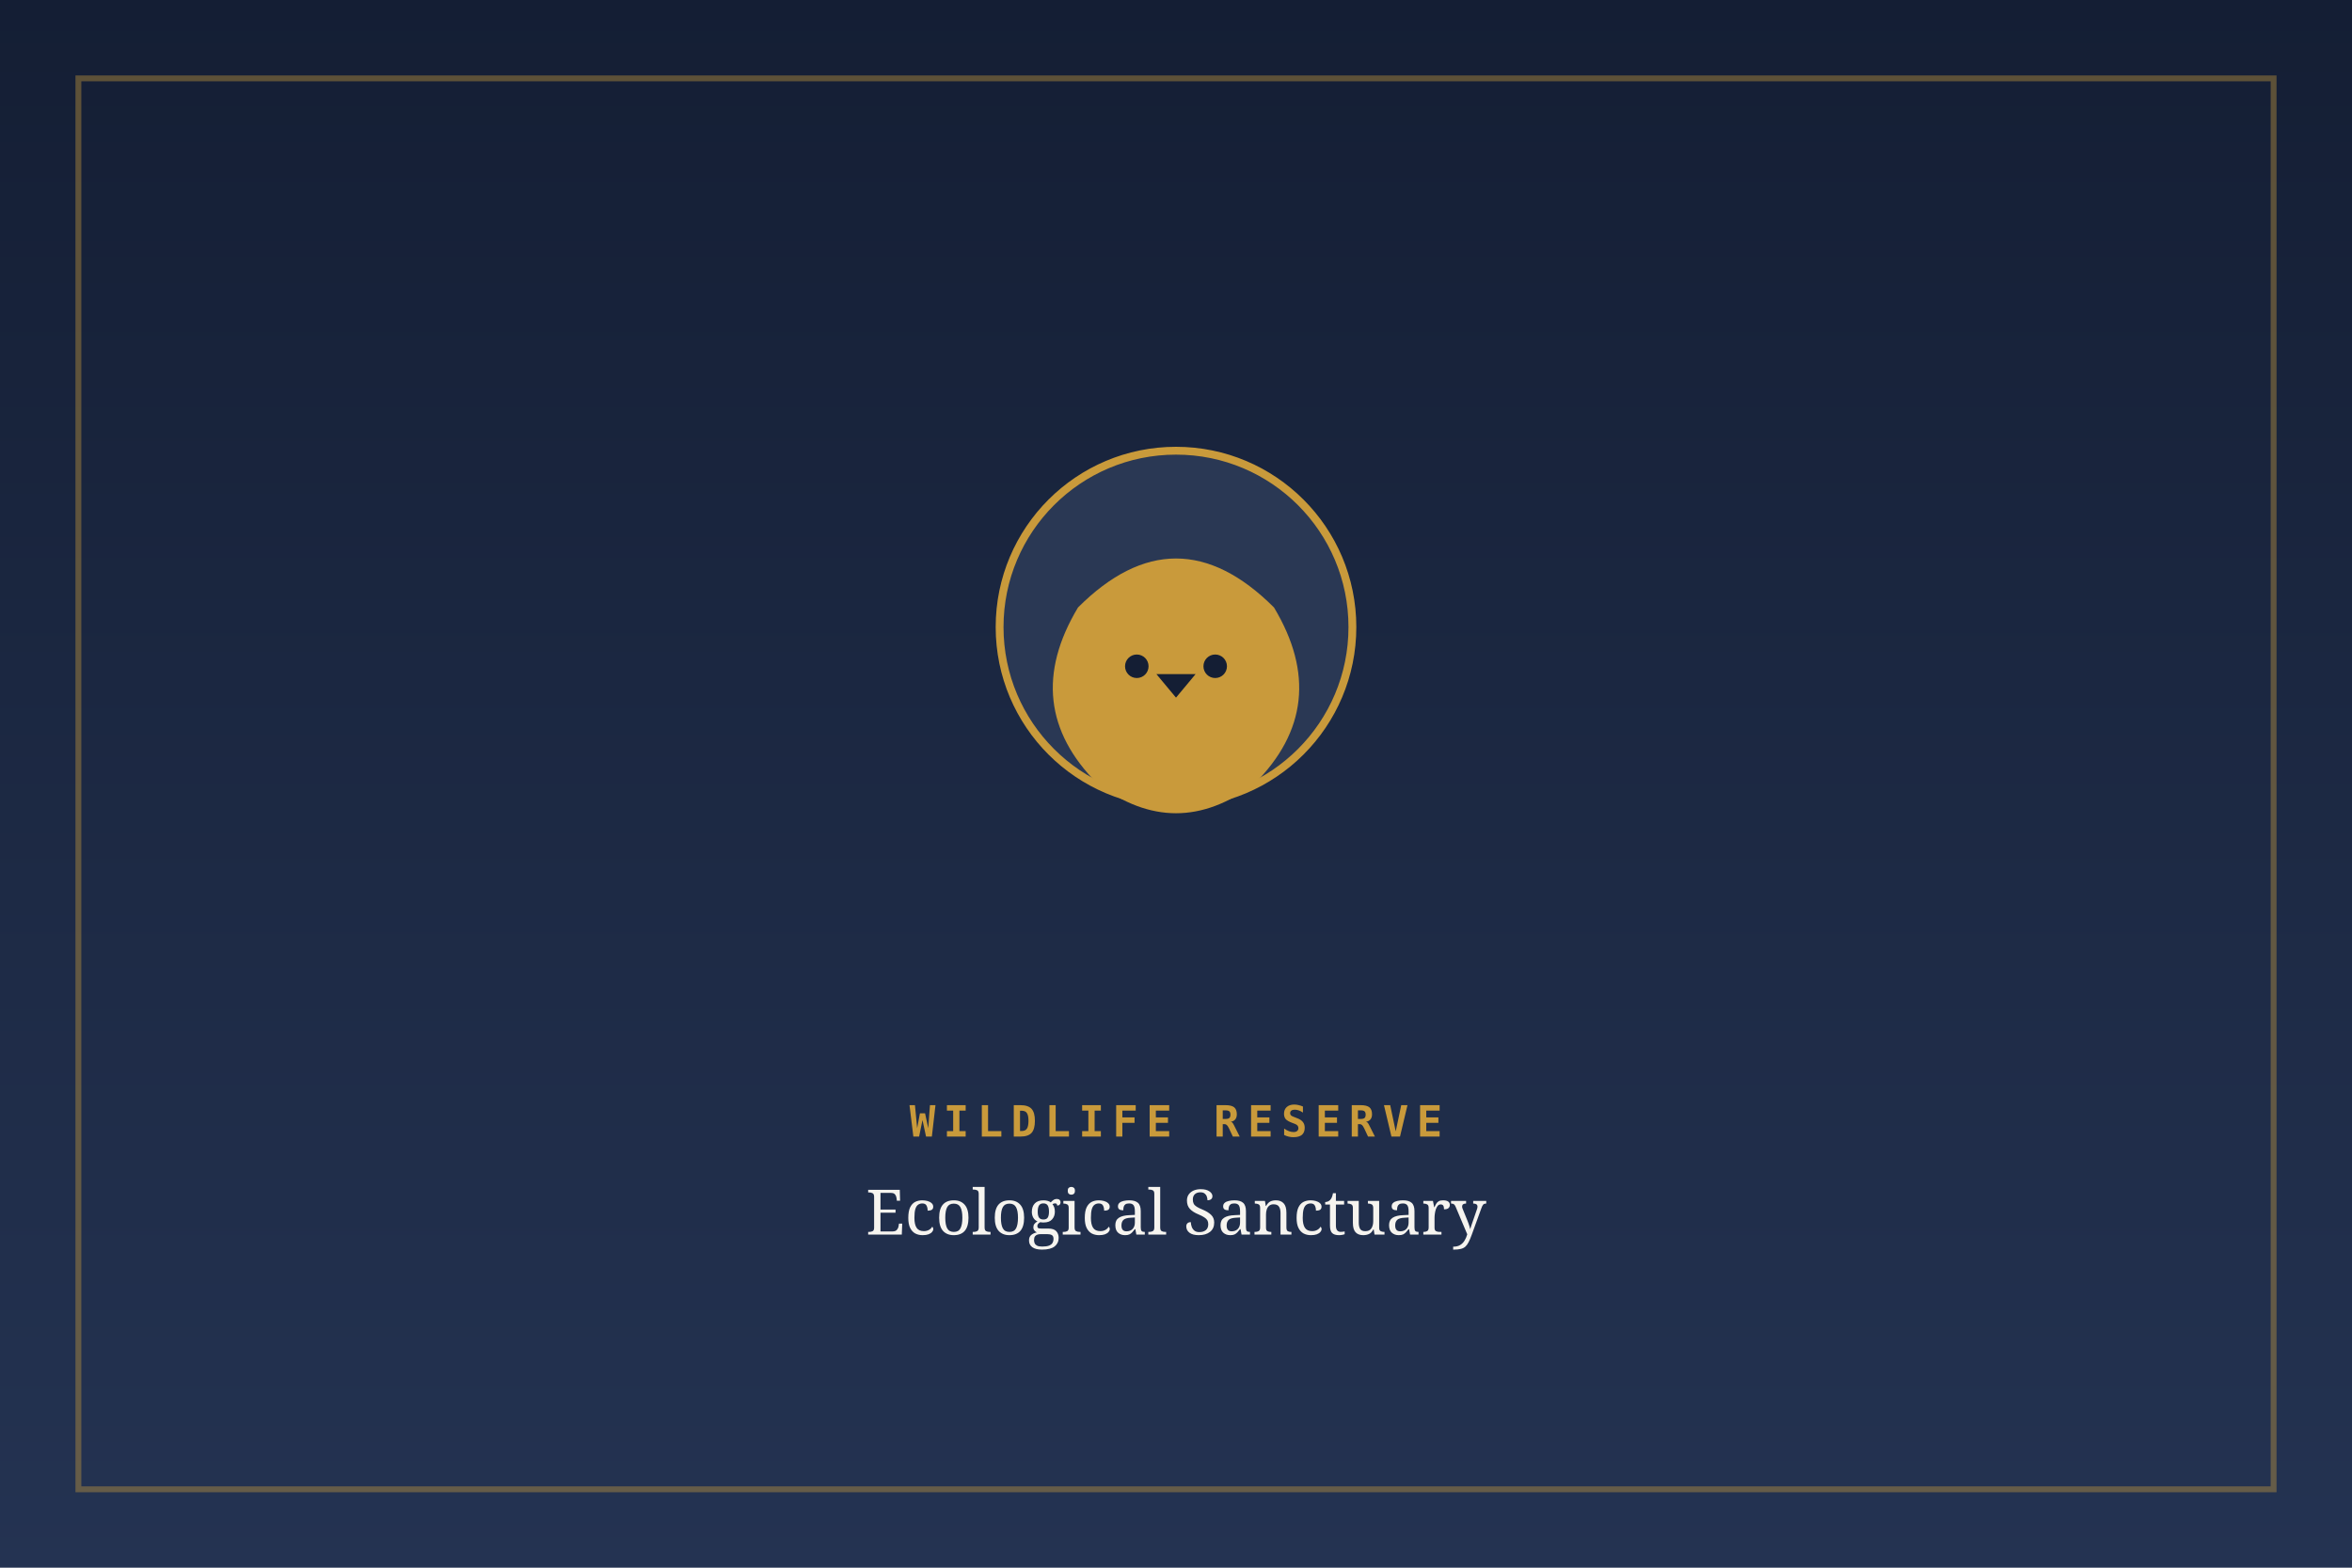
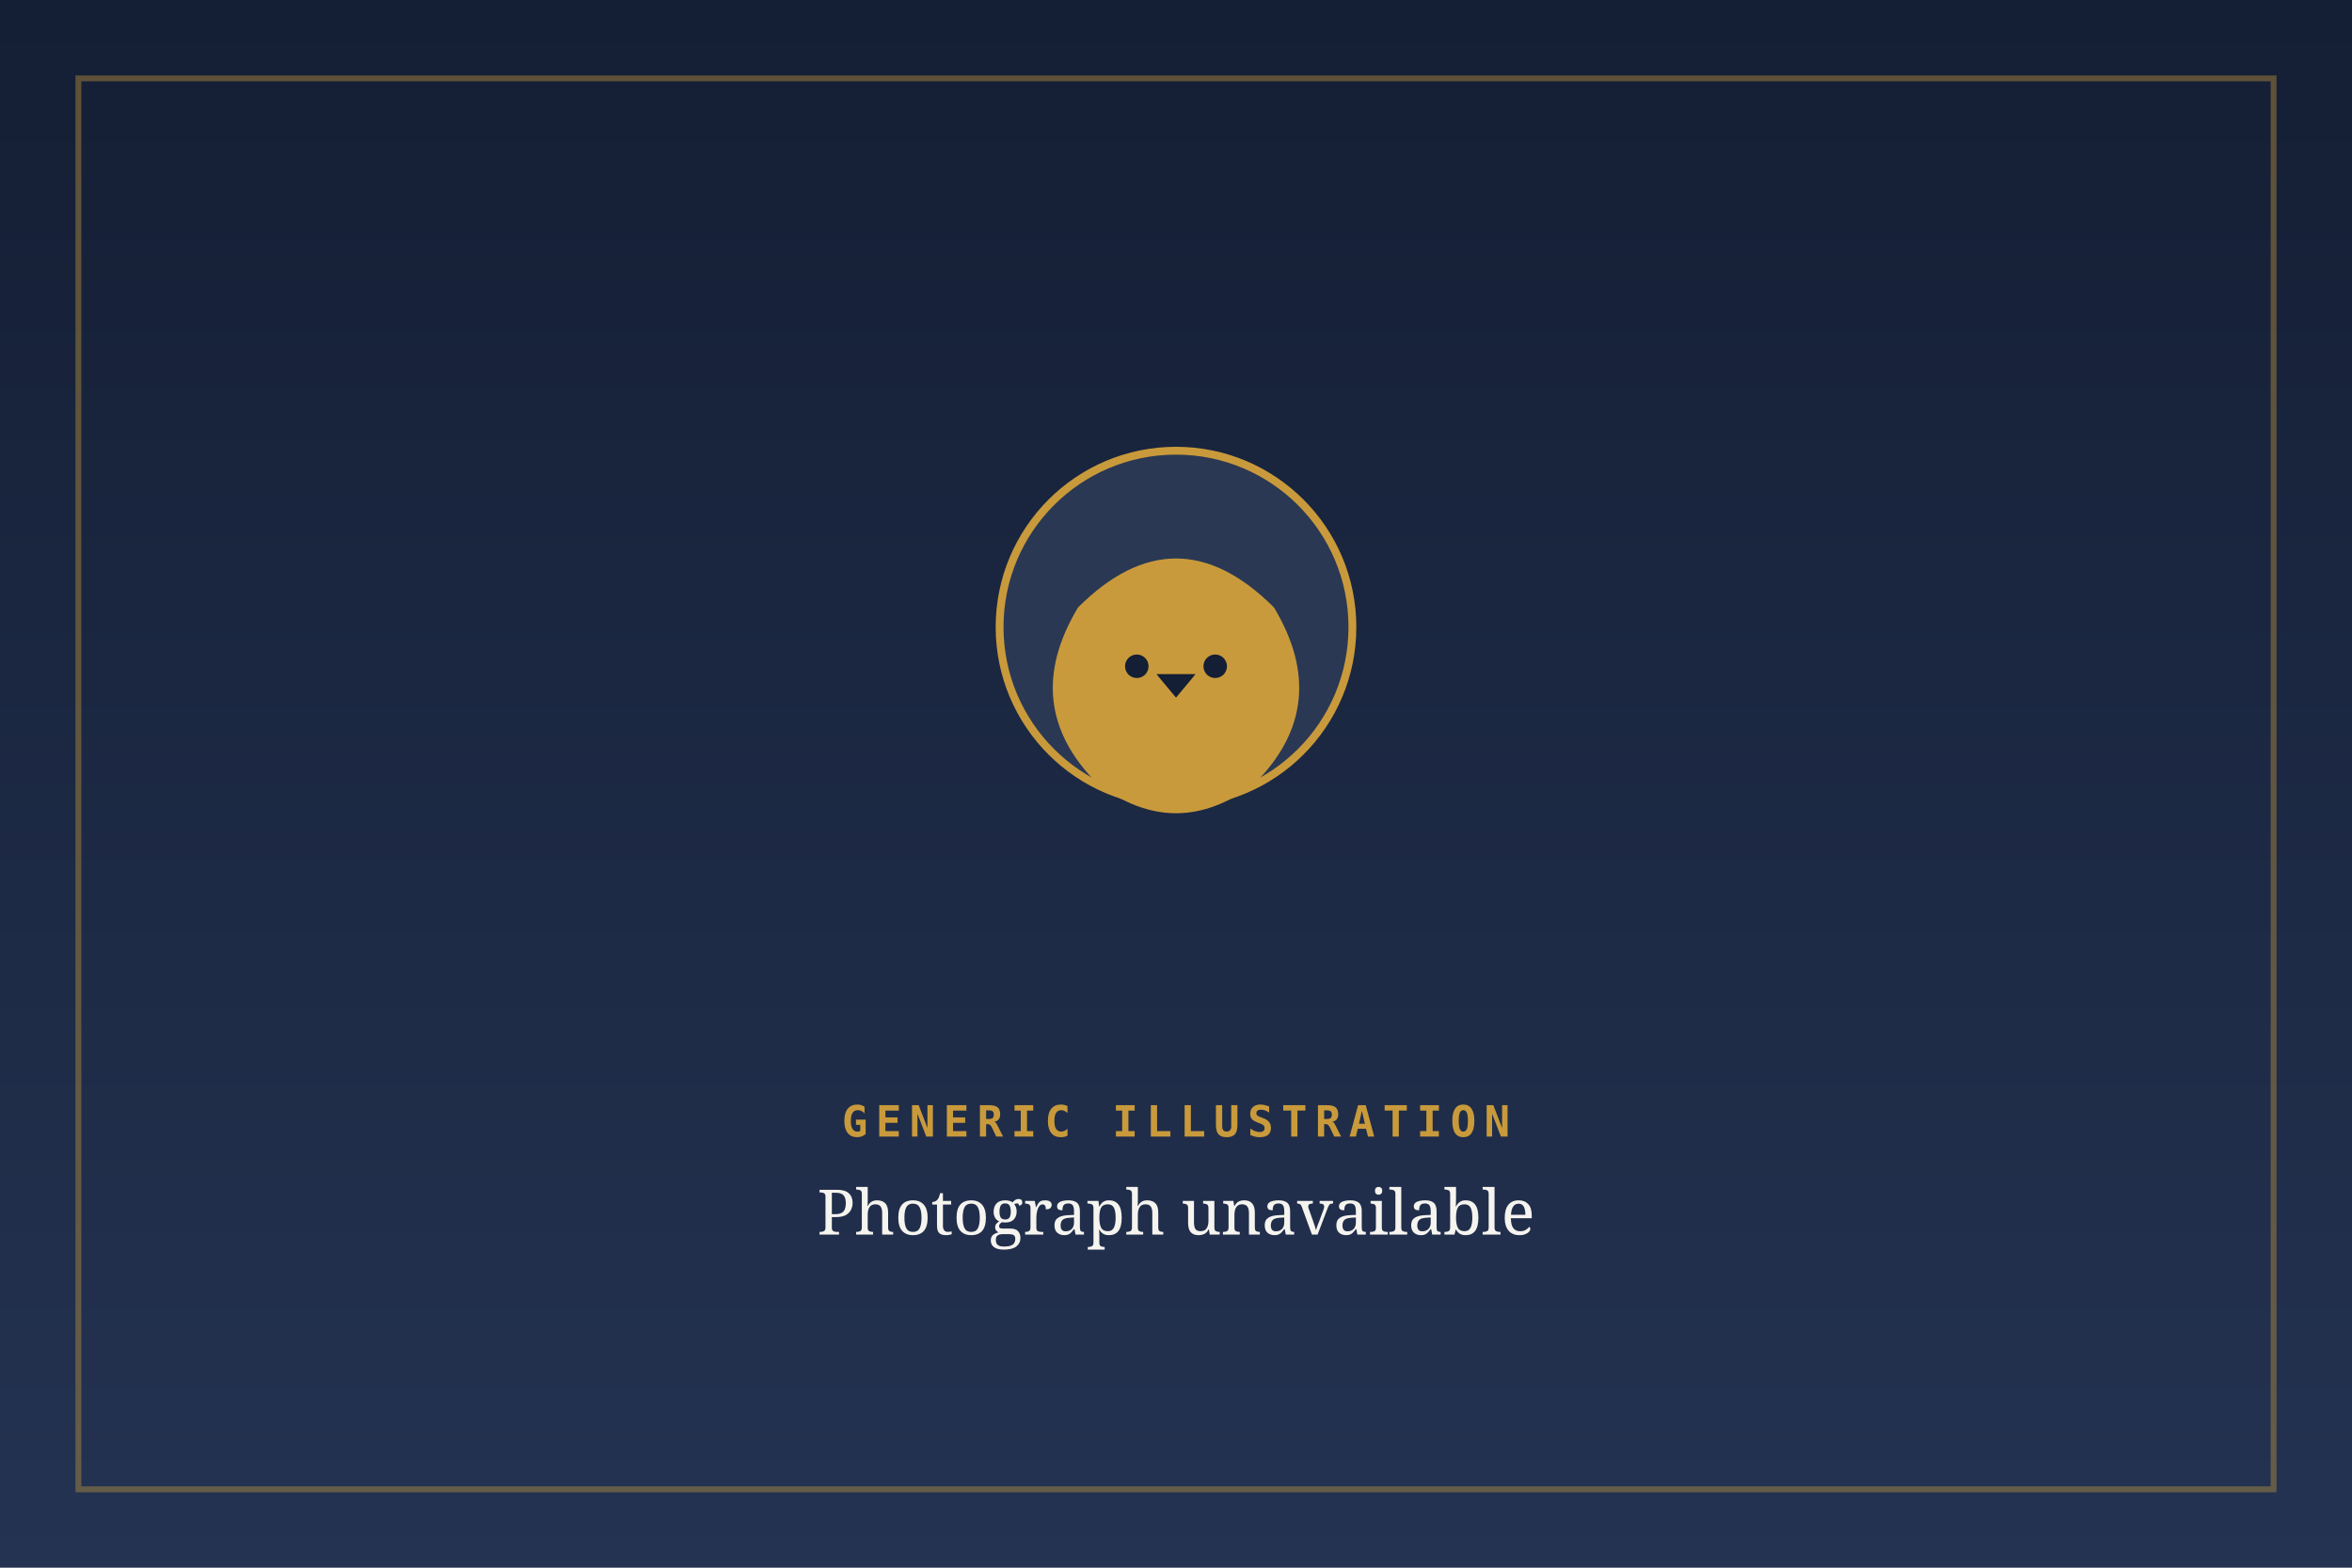
<svg xmlns="http://www.w3.org/2000/svg" viewBox="0 0 600 400" width="100%" height="100%">
  <defs>
    <linearGradient id="bgGrad" x1="0%" y1="0%" x2="0%" y2="100%">
      <stop offset="0%" stop-color="#141E34" />
      <stop offset="100%" stop-color="#243352" />
    </linearGradient>
  </defs>
  <rect width="600" height="400" fill="url(#bgGrad)" />
  <rect x="20" y="20" width="560" height="360" fill="none" stroke="#C99A3B" stroke-width="1.5" opacity="0.4" />
  <g transform="translate(300, 180)">
    <circle cx="0" cy="-20" r="45" fill="#2A3854" stroke="#C99A3B" stroke-width="2" />
    <path d="M -25 -25 Q 0 -50 25 -25 Q 40 0 20 20 Q 0 35 -20 20 Q -40 0 -25 -25 Z" fill="#C99A3B" />
    <circle cx="-10" cy="-10" r="3" fill="#141E34" />
    <circle cx="10" cy="-10" r="3" fill="#141E34" />
    <polygon points="0,-2 -5,-8 5,-8" fill="#141E34" />
  </g>
-   <text x="300" y="290" text-anchor="middle" fill="#C99A3B" font-family="'IBM Plex Mono', monospace" font-size="11" font-weight="600" letter-spacing="2">WILDLIFE RESERVE</text>
-   <text x="300" y="315" text-anchor="middle" fill="#F6F4EF" font-family="'Fraunces', serif" font-size="16" font-weight="500">Ecological Sanctuary</text>
+   <text x="300" y="290" text-anchor="middle" fill="#C99A3B" font-family="'IBM Plex Mono', monospace" font-size="11" font-weight="600" letter-spacing="2">GENERIC ILLUSTRATION</text>
+   <text x="300" y="315" text-anchor="middle" fill="#F6F4EF" font-family="'Fraunces', serif" font-size="16" font-weight="500">Photograph unavailable</text>
</svg>
